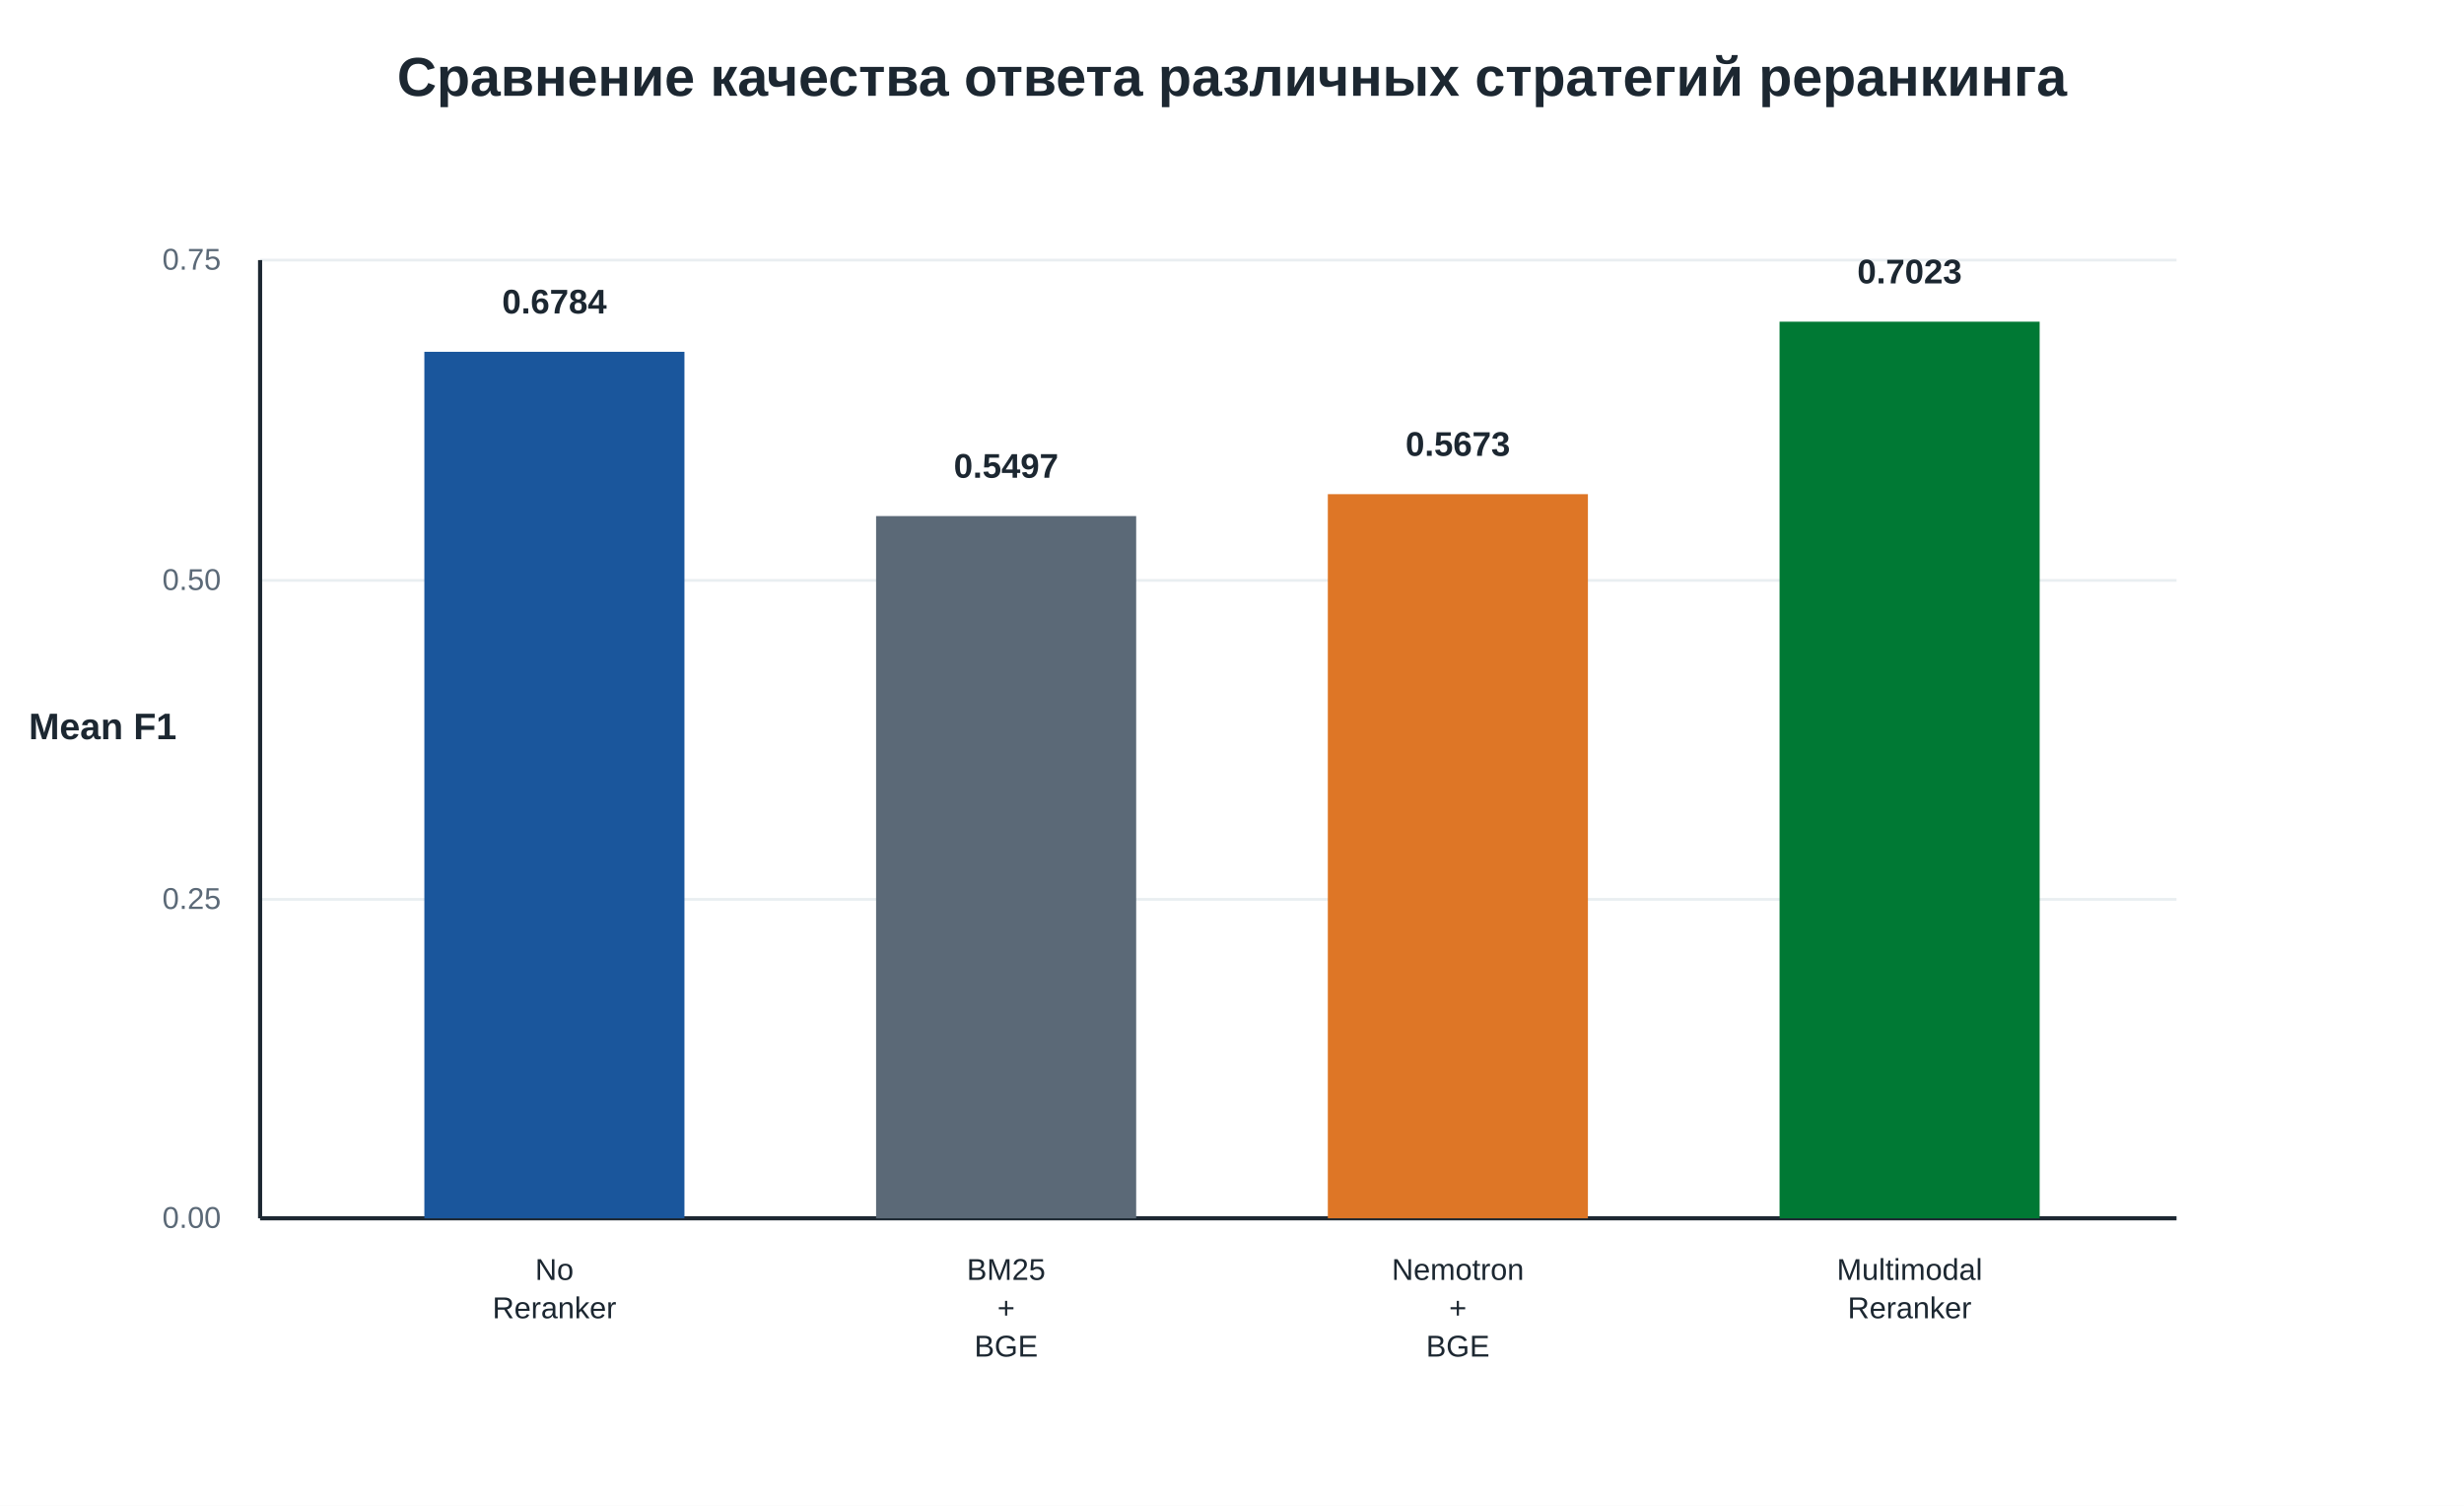
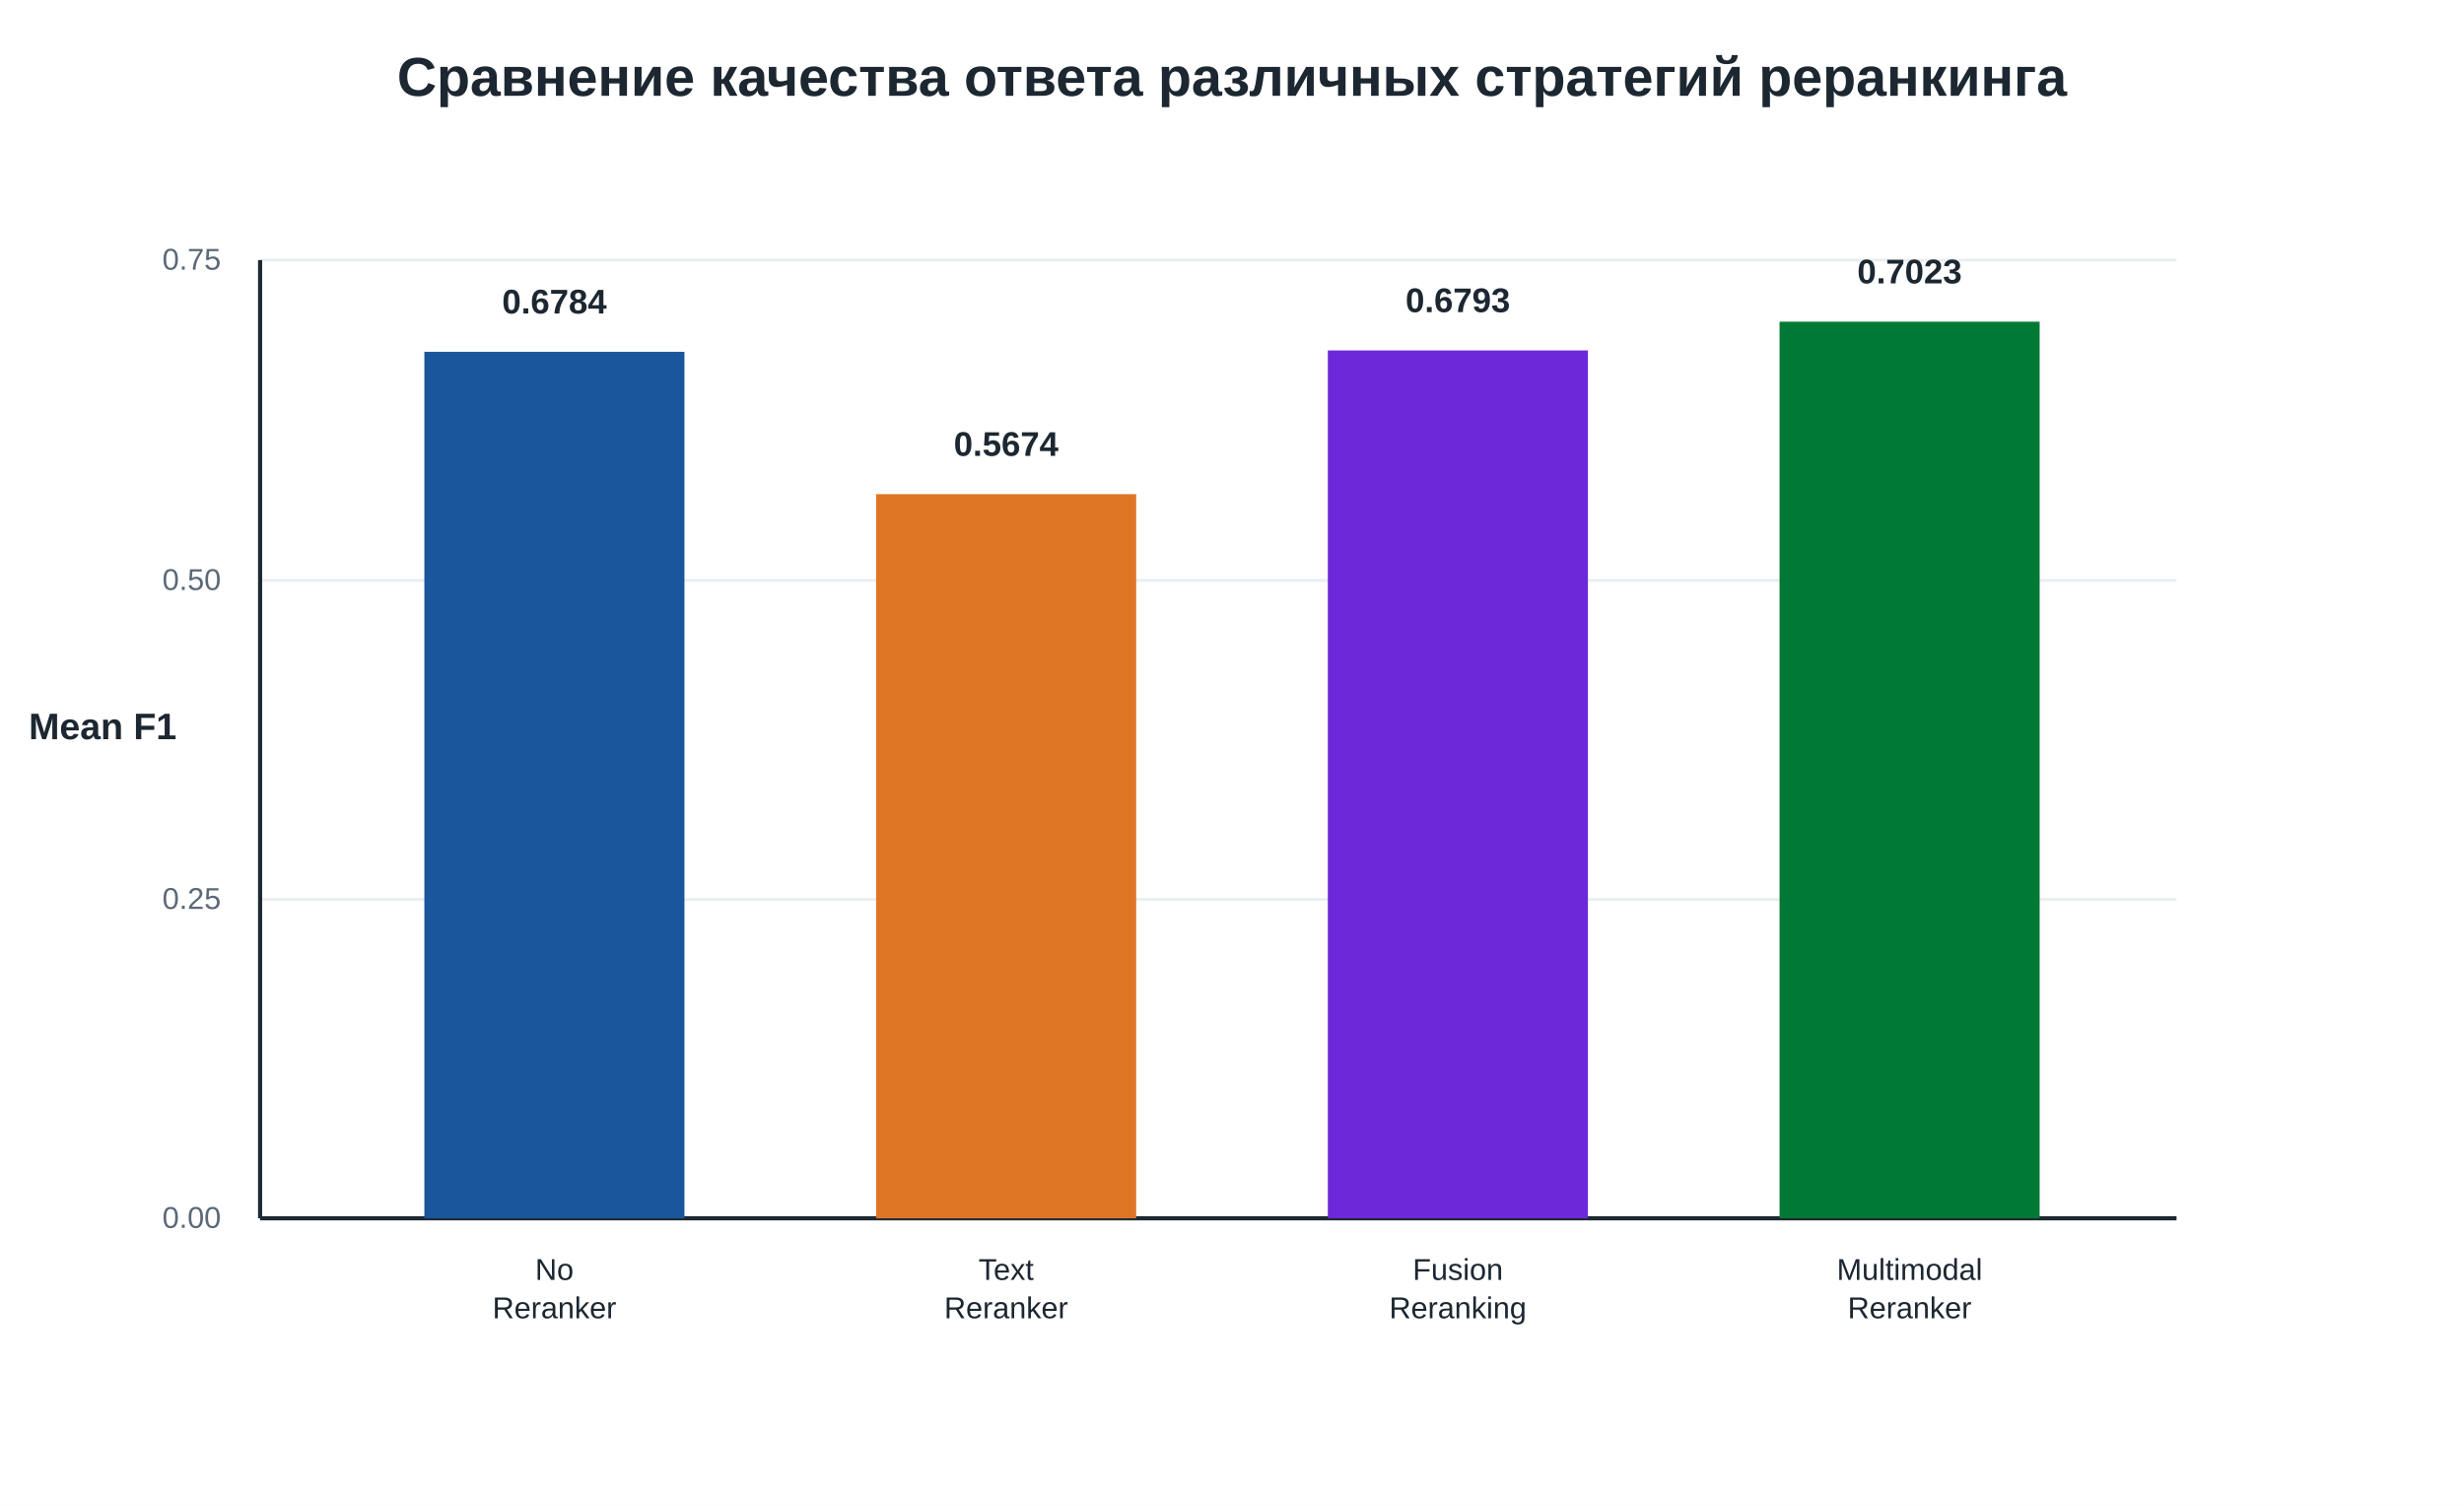
<svg xmlns="http://www.w3.org/2000/svg" width="1800" height="1100" viewBox="0 0 1800 1100">
  <rect width="1800" height="1100" fill="#ffffff" />
  <text x="900" y="70" font-family="Arial" font-size="40" font-weight="700" fill="#1c2731" text-anchor="middle">Сравнение качества ответа различных стратегий реранкинга</text>
  <line x1="190" y1="890" x2="1590" y2="890" stroke="#e9eef1" stroke-width="2" />
  <text x="140" y="897" font-family="Arial" font-size="22" font-weight="400" fill="#5b6977" text-anchor="middle">0.00</text>
  <line x1="190" y1="657" x2="1590" y2="657" stroke="#e9eef1" stroke-width="2" />
  <text x="140" y="664" font-family="Arial" font-size="22" font-weight="400" fill="#5b6977" text-anchor="middle">0.25</text>
  <line x1="190" y1="424" x2="1590" y2="424" stroke="#e9eef1" stroke-width="2" />
  <text x="140" y="431" font-family="Arial" font-size="22" font-weight="400" fill="#5b6977" text-anchor="middle">0.50</text>
  <line x1="190" y1="190" x2="1590" y2="190" stroke="#e9eef1" stroke-width="2" />
  <text x="140" y="197" font-family="Arial" font-size="22" font-weight="400" fill="#5b6977" text-anchor="middle">0.75</text>
  <line x1="190" y1="890" x2="1590" y2="890" stroke="#1c2731" stroke-width="3" />
  <line x1="190" y1="190" x2="190" y2="890" stroke="#1c2731" stroke-width="3" />
  <rect x="310" y="257" width="190" height="633" fill="#1a569c" />
  <text x="405" y="229" font-family="Arial" font-size="25" font-weight="700" fill="#1c2731" text-anchor="middle">0.6784</text>
  <text x="405" y="935" font-family="Arial" font-size="22" font-weight="400" fill="#1c2731" text-anchor="middle">No</text>
  <text x="405" y="963" font-family="Arial" font-size="22" font-weight="400" fill="#1c2731" text-anchor="middle">Reranker</text>
-   <rect x="640" y="377" width="190" height="513" fill="#5b6977" />
-   <text x="735" y="349" font-family="Arial" font-size="25" font-weight="700" fill="#1c2731" text-anchor="middle">0.5497</text>
-   <text x="735" y="935" font-family="Arial" font-size="22" font-weight="400" fill="#1c2731" text-anchor="middle">BM25</text>
-   <text x="735" y="963" font-family="Arial" font-size="22" font-weight="400" fill="#1c2731" text-anchor="middle">+</text>
-   <text x="735" y="991" font-family="Arial" font-size="22" font-weight="400" fill="#1c2731" text-anchor="middle">BGE</text>
-   <rect x="970" y="361" width="190" height="529" fill="#de7626" />
-   <text x="1065" y="333" font-family="Arial" font-size="25" font-weight="700" fill="#1c2731" text-anchor="middle">0.5673</text>
-   <text x="1065" y="935" font-family="Arial" font-size="22" font-weight="400" fill="#1c2731" text-anchor="middle">Nemotron</text>
-   <text x="1065" y="963" font-family="Arial" font-size="22" font-weight="400" fill="#1c2731" text-anchor="middle">+</text>
-   <text x="1065" y="991" font-family="Arial" font-size="22" font-weight="400" fill="#1c2731" text-anchor="middle">BGE</text>
+   <rect x="640" y="361" width="190" height="529" fill="#de7626" />
+   <text x="735" y="333" font-family="Arial" font-size="25" font-weight="700" fill="#1c2731" text-anchor="middle">0.5674</text>
+   <text x="735" y="935" font-family="Arial" font-size="22" font-weight="400" fill="#1c2731" text-anchor="middle">Text</text>
+   <text x="735" y="963" font-family="Arial" font-size="22" font-weight="400" fill="#1c2731" text-anchor="middle">Reranker</text>
+   <rect x="970" y="256" width="190" height="634" fill="#6D28D9" />
+   <text x="1065" y="228" font-family="Arial" font-size="25" font-weight="700" fill="#1c2731" text-anchor="middle">0.6793</text>
+   <text x="1065" y="935" font-family="Arial" font-size="22" font-weight="400" fill="#1c2731" text-anchor="middle">Fusion</text>
+   <text x="1065" y="963" font-family="Arial" font-size="22" font-weight="400" fill="#1c2731" text-anchor="middle">Reranking</text>
  <rect x="1300" y="235" width="190" height="655" fill="#007934" />
  <text x="1395" y="207" font-family="Arial" font-size="25" font-weight="700" fill="#1c2731" text-anchor="middle">0.7023</text>
  <text x="1395" y="935" font-family="Arial" font-size="22" font-weight="400" fill="#1c2731" text-anchor="middle">Multimodal</text>
  <text x="1395" y="963" font-family="Arial" font-size="22" font-weight="400" fill="#1c2731" text-anchor="middle">Reranker</text>
  <text x="75" y="540" font-family="Arial" font-size="27" font-weight="700" fill="#1c2731" text-anchor="middle">Mean F1</text>
</svg>
